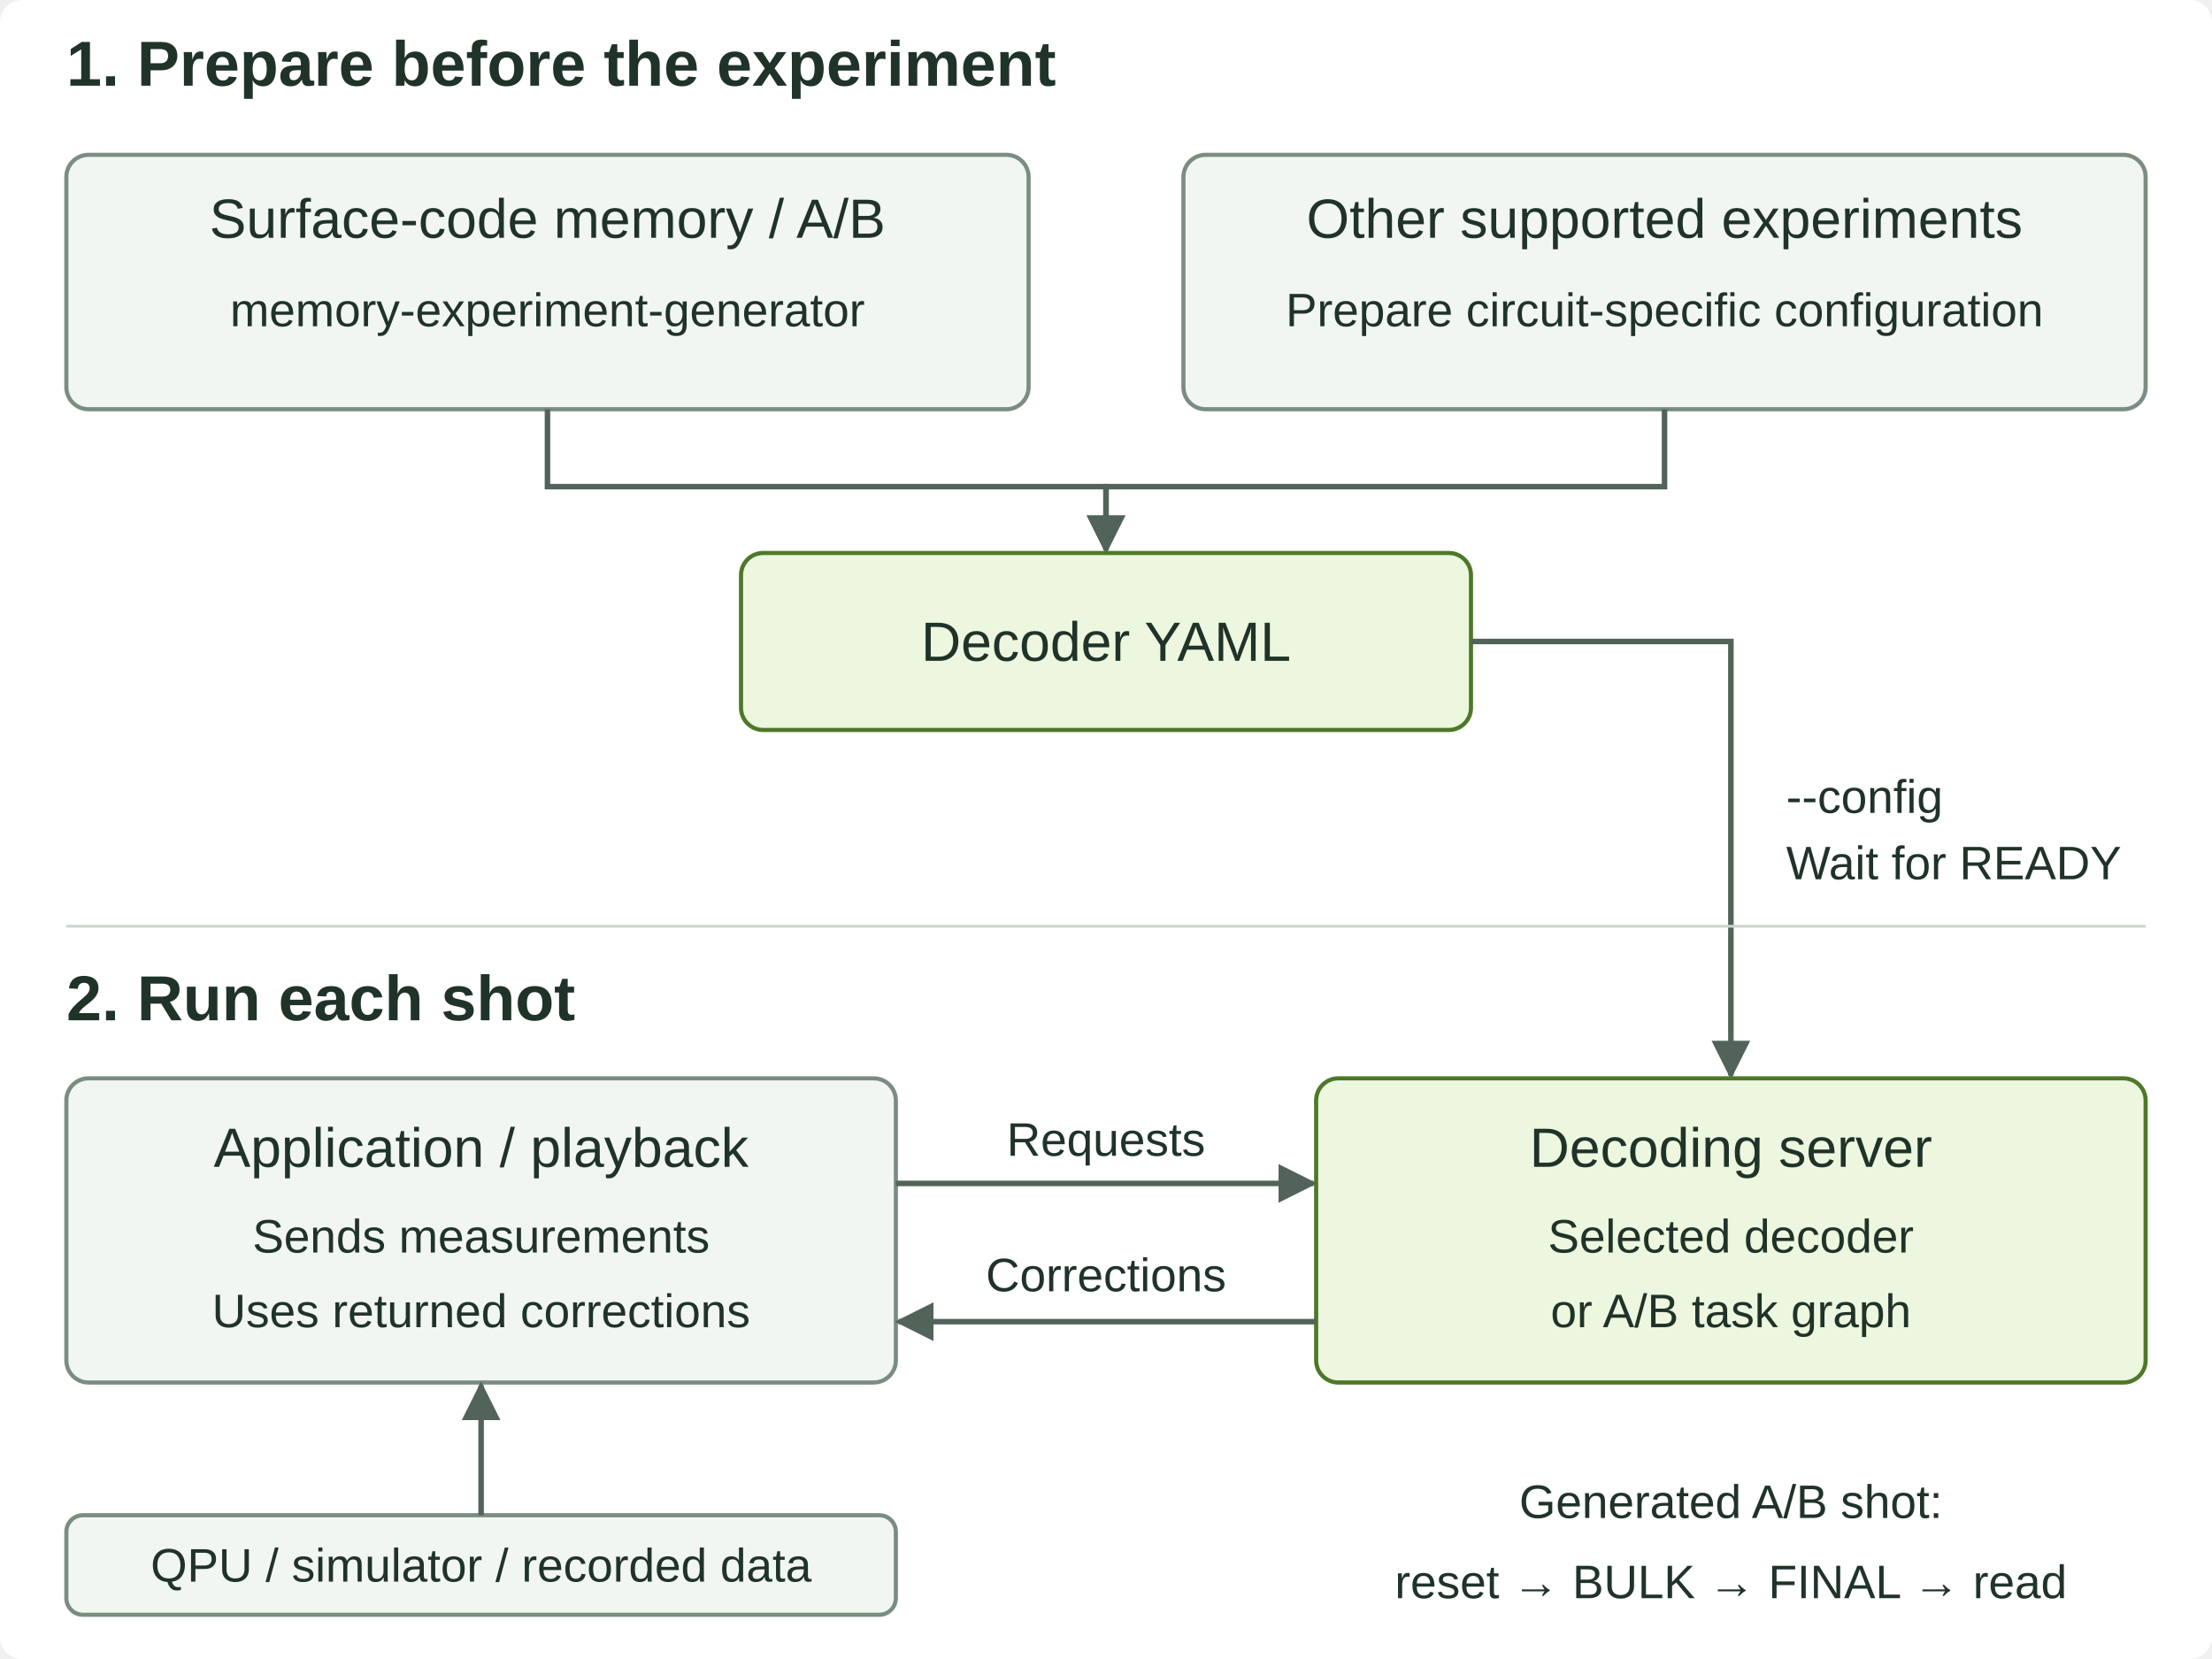
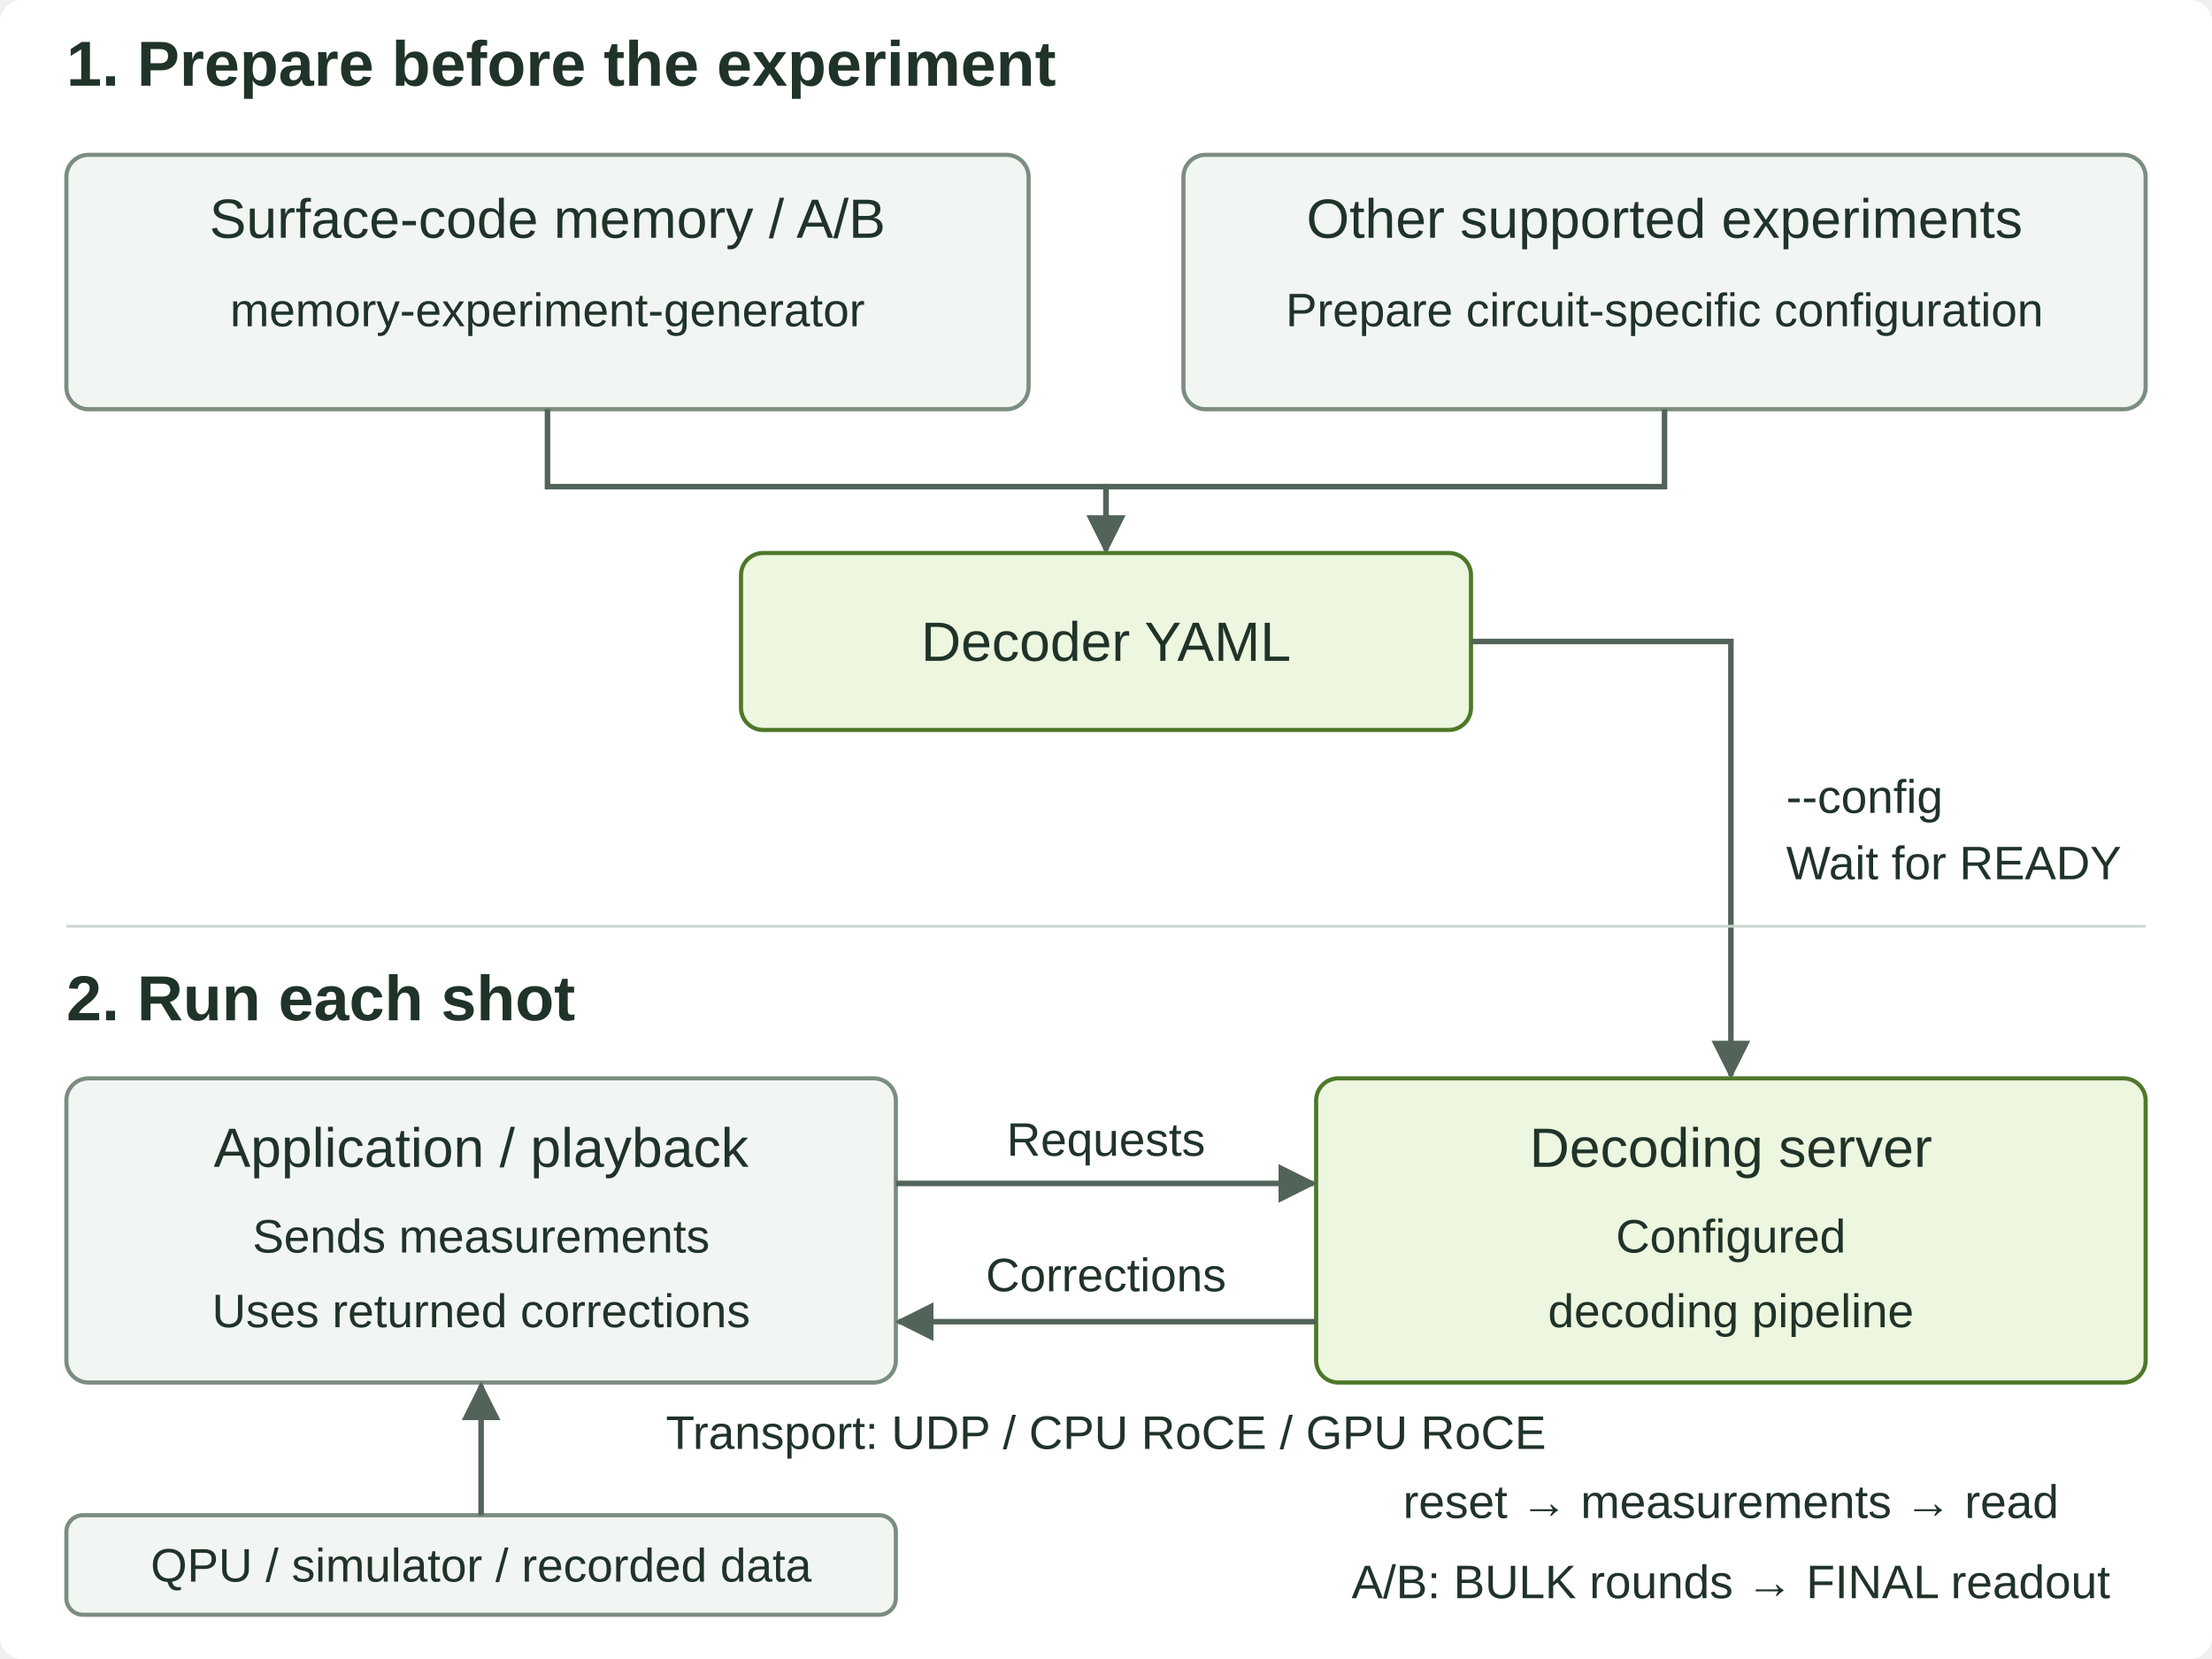
<svg xmlns="http://www.w3.org/2000/svg" width="800" height="600" viewBox="0 0 800 600" role="img" aria-labelledby="title description">
  <defs>
    <marker id="arrow" viewBox="0 0 10 10" refX="9" refY="5" markerWidth="7" markerHeight="7" orient="auto-start-reverse">
      <path d="M 0 0 L 10 5 L 0 10 z" fill="#52645a" />
    </marker>
  </defs>
  <style>
    text { font-family: Arial, Helvetica, sans-serif; fill: #203329; text-anchor: middle; font-size: 20px; }
    .heading { font-size: 23px; font-weight: bold; text-anchor: start; }
    .label { font-size: 17px; }
    .edge-label { font-size: 17px; text-anchor: start; }
    .node { fill: #f2f6f3; stroke: #7b8d81; stroke-width: 1.5; }
    .configured { fill: #edf6df; stroke: #4e7829; stroke-width: 1.5; }
    .edge { fill: none; stroke: #52645a; stroke-width: 2; marker-end: url(#arrow); }
    .divider { stroke: #ccd6cf; stroke-width: 1; }
  </style>
  <rect width="800" height="600" rx="8" fill="#ffffff" />
  <text class="heading" x="24" y="31">1. Prepare before the experiment</text>
  <rect class="node" x="24" y="56" width="348" height="92" rx="8" />
  <text x="198" y="86">Surface-code memory / A/B</text>
  <text class="label" x="198" y="118">memory-experiment-generator</text>
  <rect class="node" x="428" y="56" width="348" height="92" rx="8" />
  <text x="602" y="86">Other supported experiments</text>
  <text class="label" x="602" y="118">Prepare circuit-specific configuration</text>
  <path class="edge" d="M 198 148 V 176 H 400 V 199" />
  <path class="edge" d="M 602 148 V 176 H 400 V 199" />
  <rect class="configured" x="268" y="200" width="264" height="64" rx="8" />
  <text x="400" y="239">Decoder YAML</text>
  <path class="edge" d="M 532 232 H 626 V 389" />
  <text class="edge-label" x="646" y="294">--config</text>
  <text class="edge-label" x="646" y="318">Wait for READY</text>
  <line class="divider" x1="24" y1="335" x2="776" y2="335" />
  <text class="heading" x="24" y="369">2. Run each shot</text>
  <rect class="node" x="24" y="390" width="300" height="110" rx="8" />
  <text x="174" y="422">Application / playback</text>
  <text class="label" x="174" y="453">Sends measurements</text>
  <text class="label" x="174" y="480">Uses returned corrections</text>
  <rect class="configured" x="476" y="390" width="300" height="110" rx="8" />
  <text x="626" y="422">Decoding server</text>
-   <text class="label" x="626" y="453">Selected decoder</text>
-   <text class="label" x="626" y="480">or A/B task graph</text>
+   <text class="label" x="626" y="453">Configured</text>
+   <text class="label" x="626" y="480">decoding pipeline</text>
  <path class="edge" d="M 324 428 H 475" />
  <text class="label" x="400" y="418">Requests</text>
  <path class="edge" d="M 476 478 H 325" />
  <text class="label" x="400" y="467">Corrections</text>
+   <text class="label" x="400" y="524">Transport: UDP / CPU RoCE / GPU RoCE</text>
  <rect class="node" x="24" y="548" width="300" height="36" rx="6" />
  <text class="label" x="174" y="572">QPU / simulator / recorded data</text>
  <path class="edge" d="M 174 548 V 501" />
-   <text class="label" x="626" y="549">Generated A/B shot:</text>
-   <text class="label" x="626" y="578">reset → BULK → FINAL → read</text>
+   <text class="label" x="626" y="549">reset → measurements → read</text>
+   <text class="label" x="626" y="578">A/B: BULK rounds → FINAL readout</text>
</svg>
